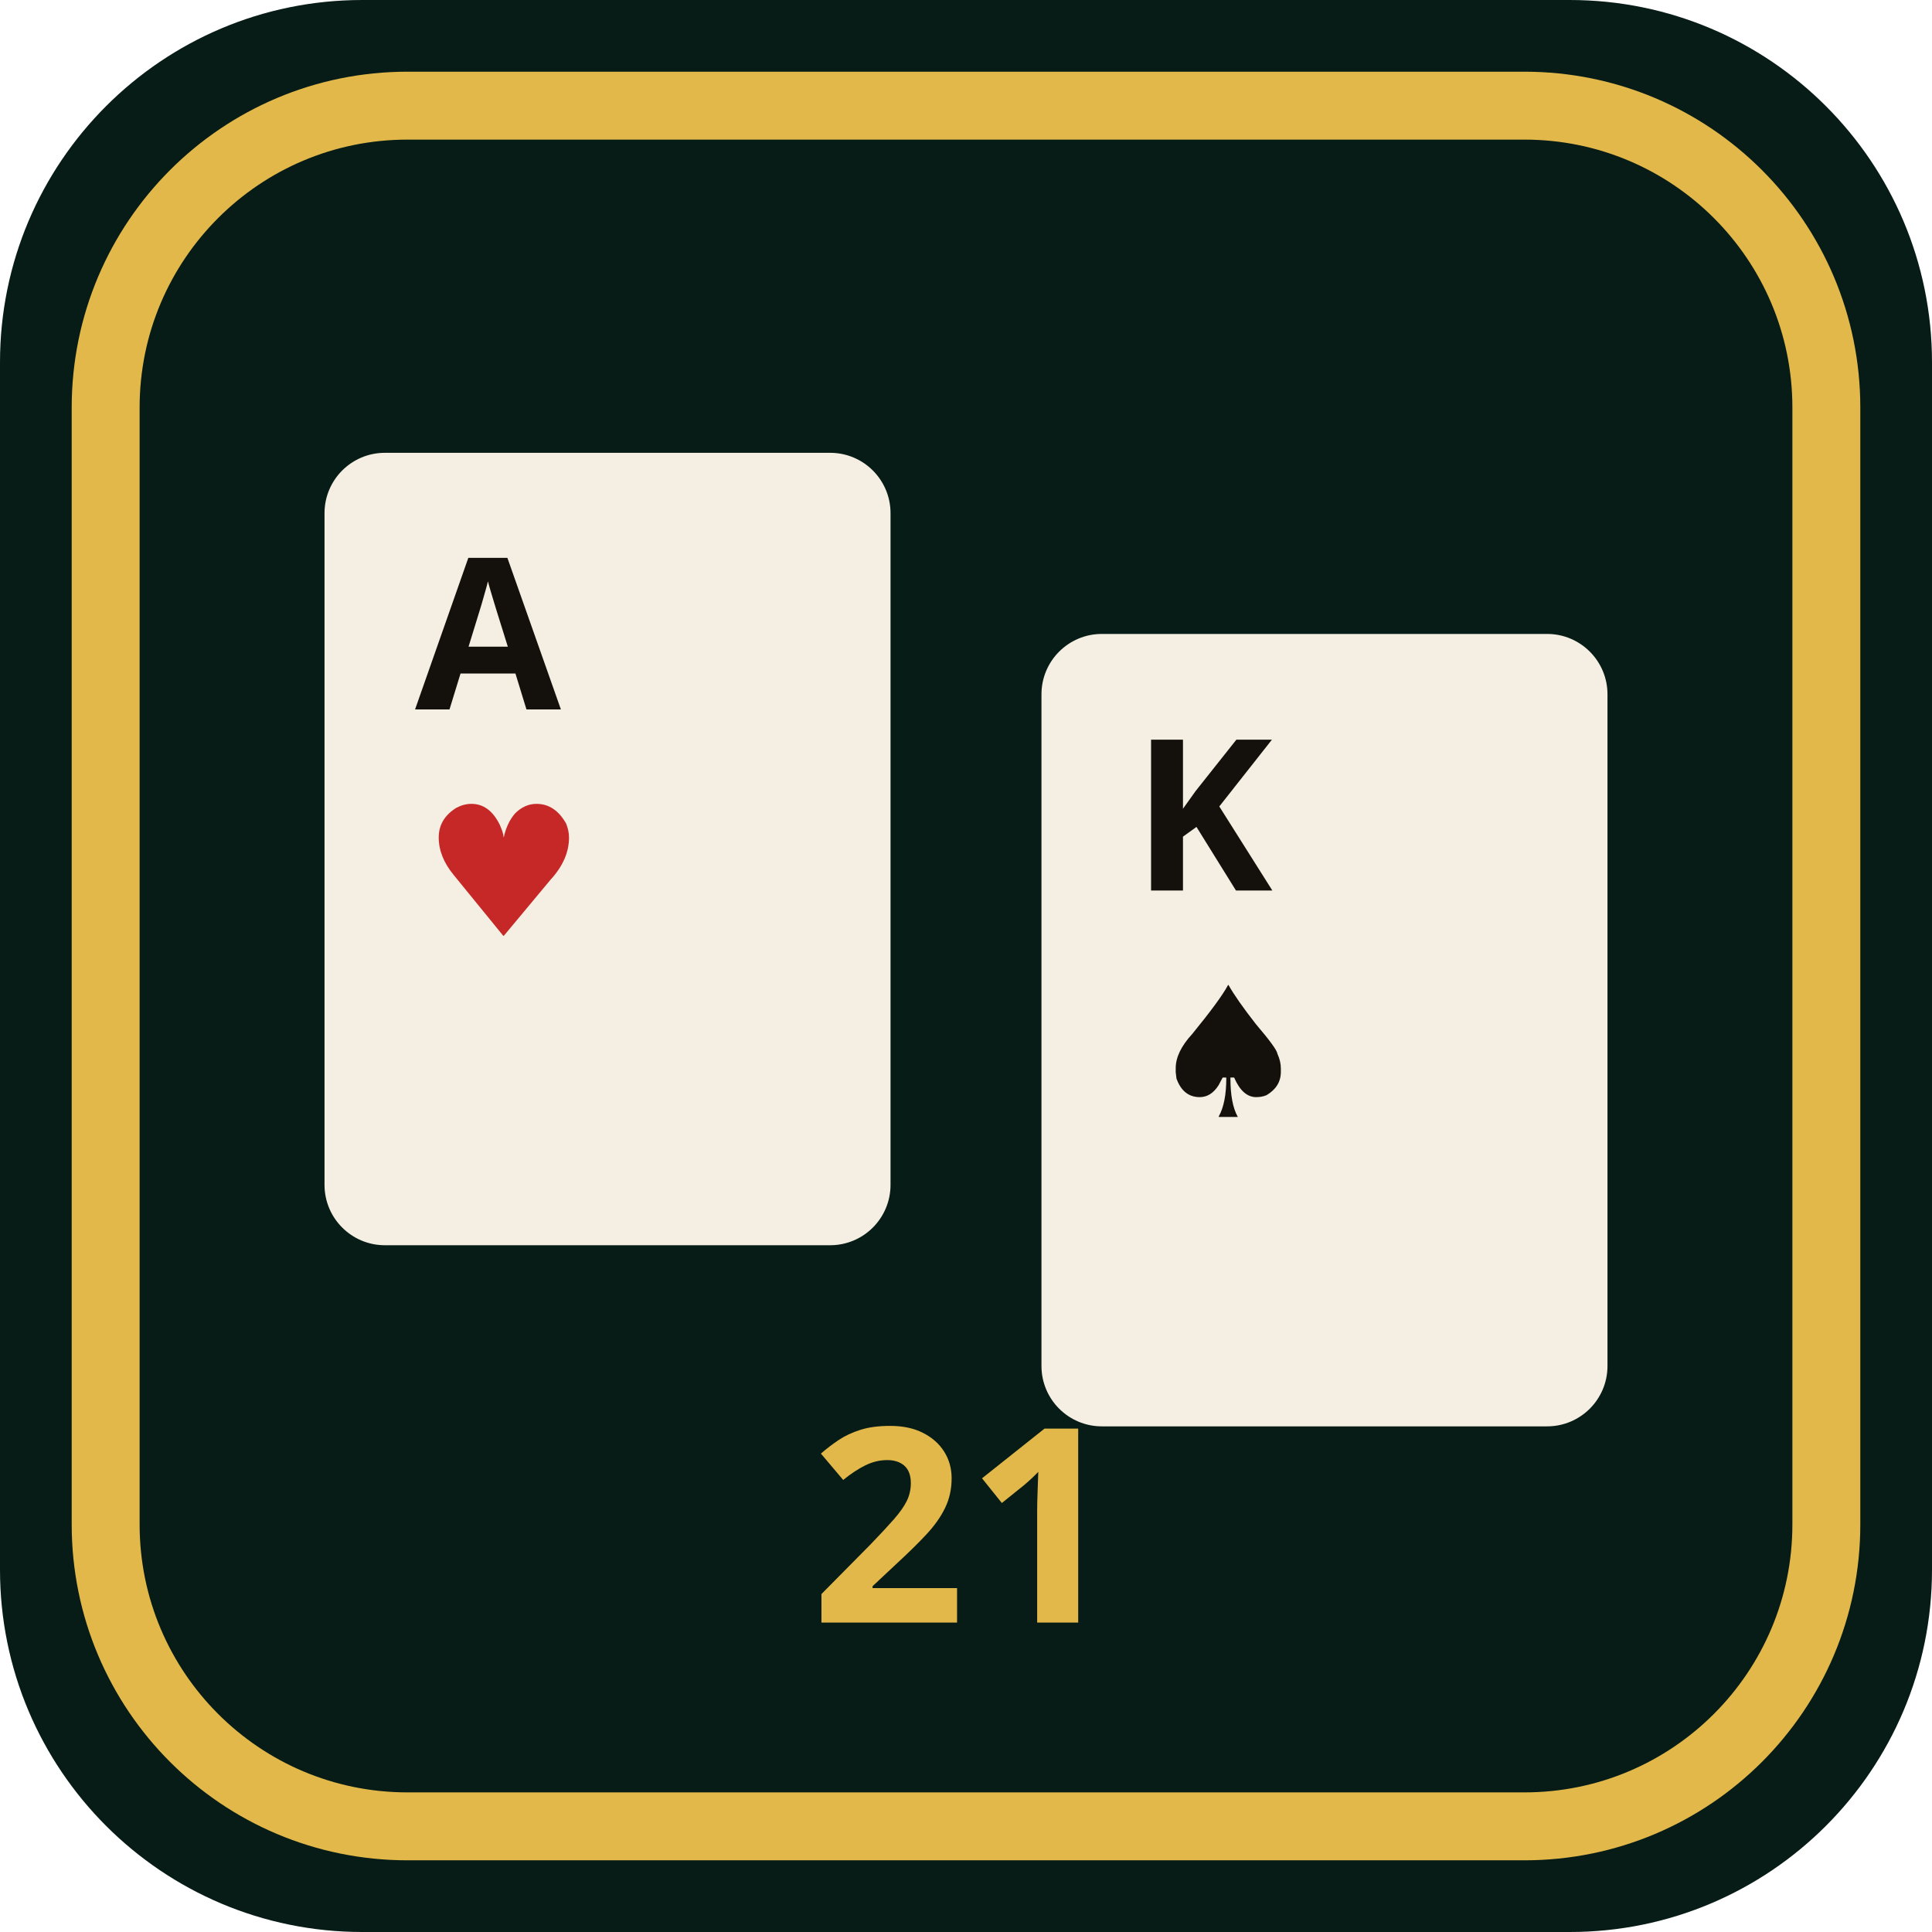
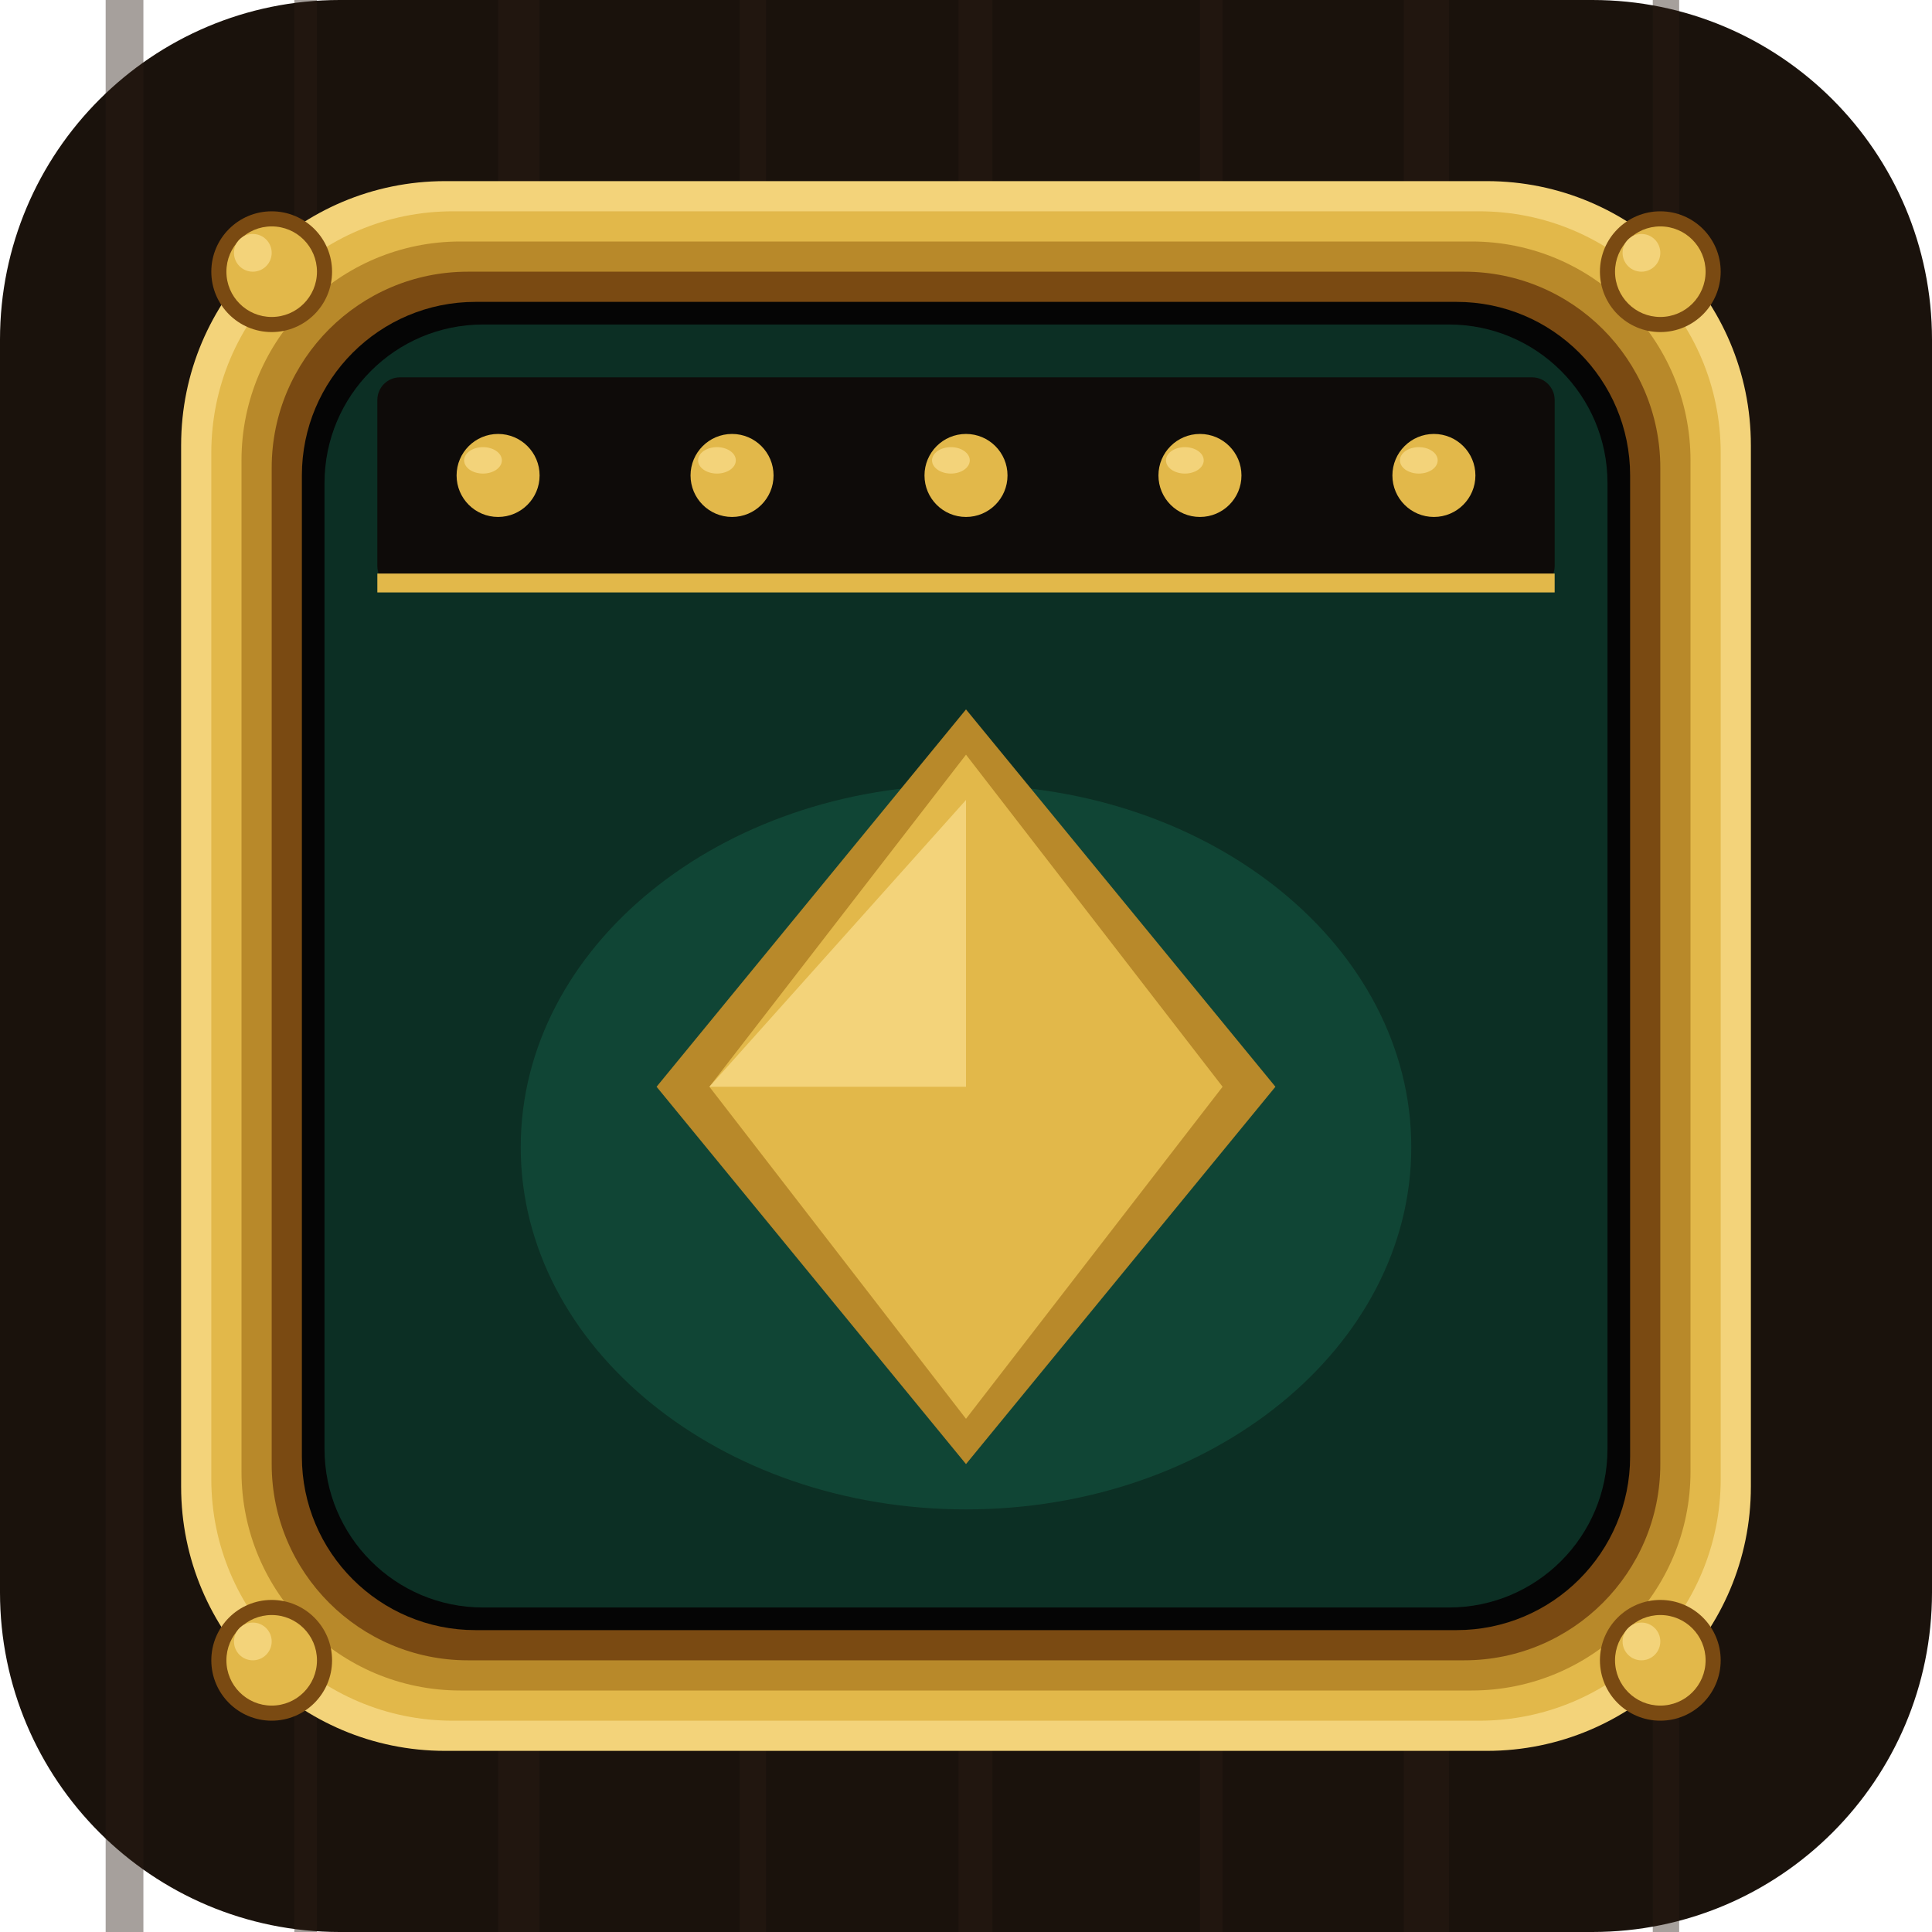
<svg xmlns="http://www.w3.org/2000/svg" viewBox="0 0 512 512" role="img" aria-label="Cabinet Kit">
-   <rect width="512" height="512" rx="96" fill="#071c16" />
-   <rect x="28" y="28" width="456" height="456" rx="80" fill="none" stroke="#e2b84a" stroke-width="18" />
-   <rect x="86" y="120" width="150" height="210" rx="16" fill="#f4efe2" />
-   <text x="110" y="188" font-family="Trebuchet MS,Segoe UI,sans-serif" font-size="56" font-weight="700" fill="#14110d">A</text>
-   <text x="112" y="248" font-family="Trebuchet MS,Segoe UI,sans-serif" font-size="48" fill="#c62828">♥</text>
-   <rect x="276" y="168" width="150" height="210" rx="16" fill="#f4efe2" />
-   <text x="300" y="236" font-family="Trebuchet MS,Segoe UI,sans-serif" font-size="56" font-weight="700" fill="#14110d">K</text>
-   <text x="304" y="296" font-family="Trebuchet MS,Segoe UI,sans-serif" font-size="48" fill="#14110d">♠</text>
-   <text x="256" y="430" text-anchor="middle" font-family="Trebuchet MS,Segoe UI,sans-serif" font-size="72" font-weight="800" fill="#e2b84a">21</text>
+   <rect width="512" height="512" rx="90" fill="#1a120c" />
+   <g fill="#2a1c14" opacity=".42">
+     <rect x="28" y="0" width="10" height="512" />
+     <rect x="78" y="0" width="6" height="512" />
+     <rect x="132" y="0" width="11" height="512" />
+     <rect x="196" y="0" width="7" height="512" />
+     <rect x="254" y="0" width="9" height="512" />
+     <rect x="318" y="0" width="6" height="512" />
+     <rect x="372" y="0" width="12" height="512" />
+     <rect x="438" y="0" width="7" height="512" />
+   </g>
+   <rect x="48" y="48" width="416" height="416" rx="70" fill="#f3d37a" />
+   <rect x="56" y="56" width="400" height="400" rx="64" fill="#e2b84a" />
+   <rect x="64" y="64" width="384" height="384" rx="58" fill="#b8892a" />
+   <rect x="72" y="72" width="368" height="368" rx="52" fill="#7a4a12" />
+   <rect x="80" y="80" width="352" height="352" rx="46" fill="#050505" />
+   <rect x="86" y="86" width="340" height="340" rx="42" fill="#0c2f24" />
+   <ellipse cx="256" cy="304" rx="118" ry="96" fill="#145c45" opacity=".5" />
+   <rect x="100" y="100" width="312" height="56" rx="6" fill="#0e0b09" />
+   <rect x="100" y="152" width="312" height="5" fill="#e2b84a" />
+   <g fill="#e2b84a">
+     <circle cx="132" cy="126" r="11" />
+     <circle cx="194" cy="126" r="11" />
+     <circle cx="256" cy="126" r="11" />
+     <circle cx="318" cy="126" r="11" />
+     <circle cx="380" cy="126" r="11" />
+   </g>
+   <g fill="#f3d37a">
+     <ellipse cx="128" cy="122" rx="5" ry="3.5" />
+     <ellipse cx="190" cy="122" rx="5" ry="3.5" />
+     <ellipse cx="252" cy="122" rx="5" ry="3.5" />
+     <ellipse cx="314" cy="122" rx="5" ry="3.5" />
+     <ellipse cx="376" cy="122" rx="5" ry="3.5" />
+   </g>
+   <polygon points="256,188 338,288 256,388 174,288" fill="#b8892a" />
+   <polygon points="256,200 324,288 256,376 188,288" fill="#e2b84a" />
+   <polygon points="256,212 256,288 188,288" fill="#f3d37a" />
+   <g>
+     <circle cx="72" cy="72" r="16" fill="#7a4a12" />
+     <circle cx="72" cy="72" r="12" fill="#e2b84a" />
+     <circle cx="67" cy="67" r="5" fill="#f3d37a" />
+     <circle cx="440" cy="72" r="16" fill="#7a4a12" />
+     <circle cx="440" cy="72" r="12" fill="#e2b84a" />
+     <circle cx="435" cy="67" r="5" fill="#f3d37a" />
+     <circle cx="72" cy="440" r="16" fill="#7a4a12" />
+     <circle cx="72" cy="440" r="12" fill="#e2b84a" />
+     <circle cx="67" cy="435" r="5" fill="#f3d37a" />
+     <circle cx="440" cy="440" r="16" fill="#7a4a12" />
+     <circle cx="440" cy="440" r="12" fill="#e2b84a" />
+     <circle cx="435" cy="435" r="5" fill="#f3d37a" />
+   </g>
</svg>
